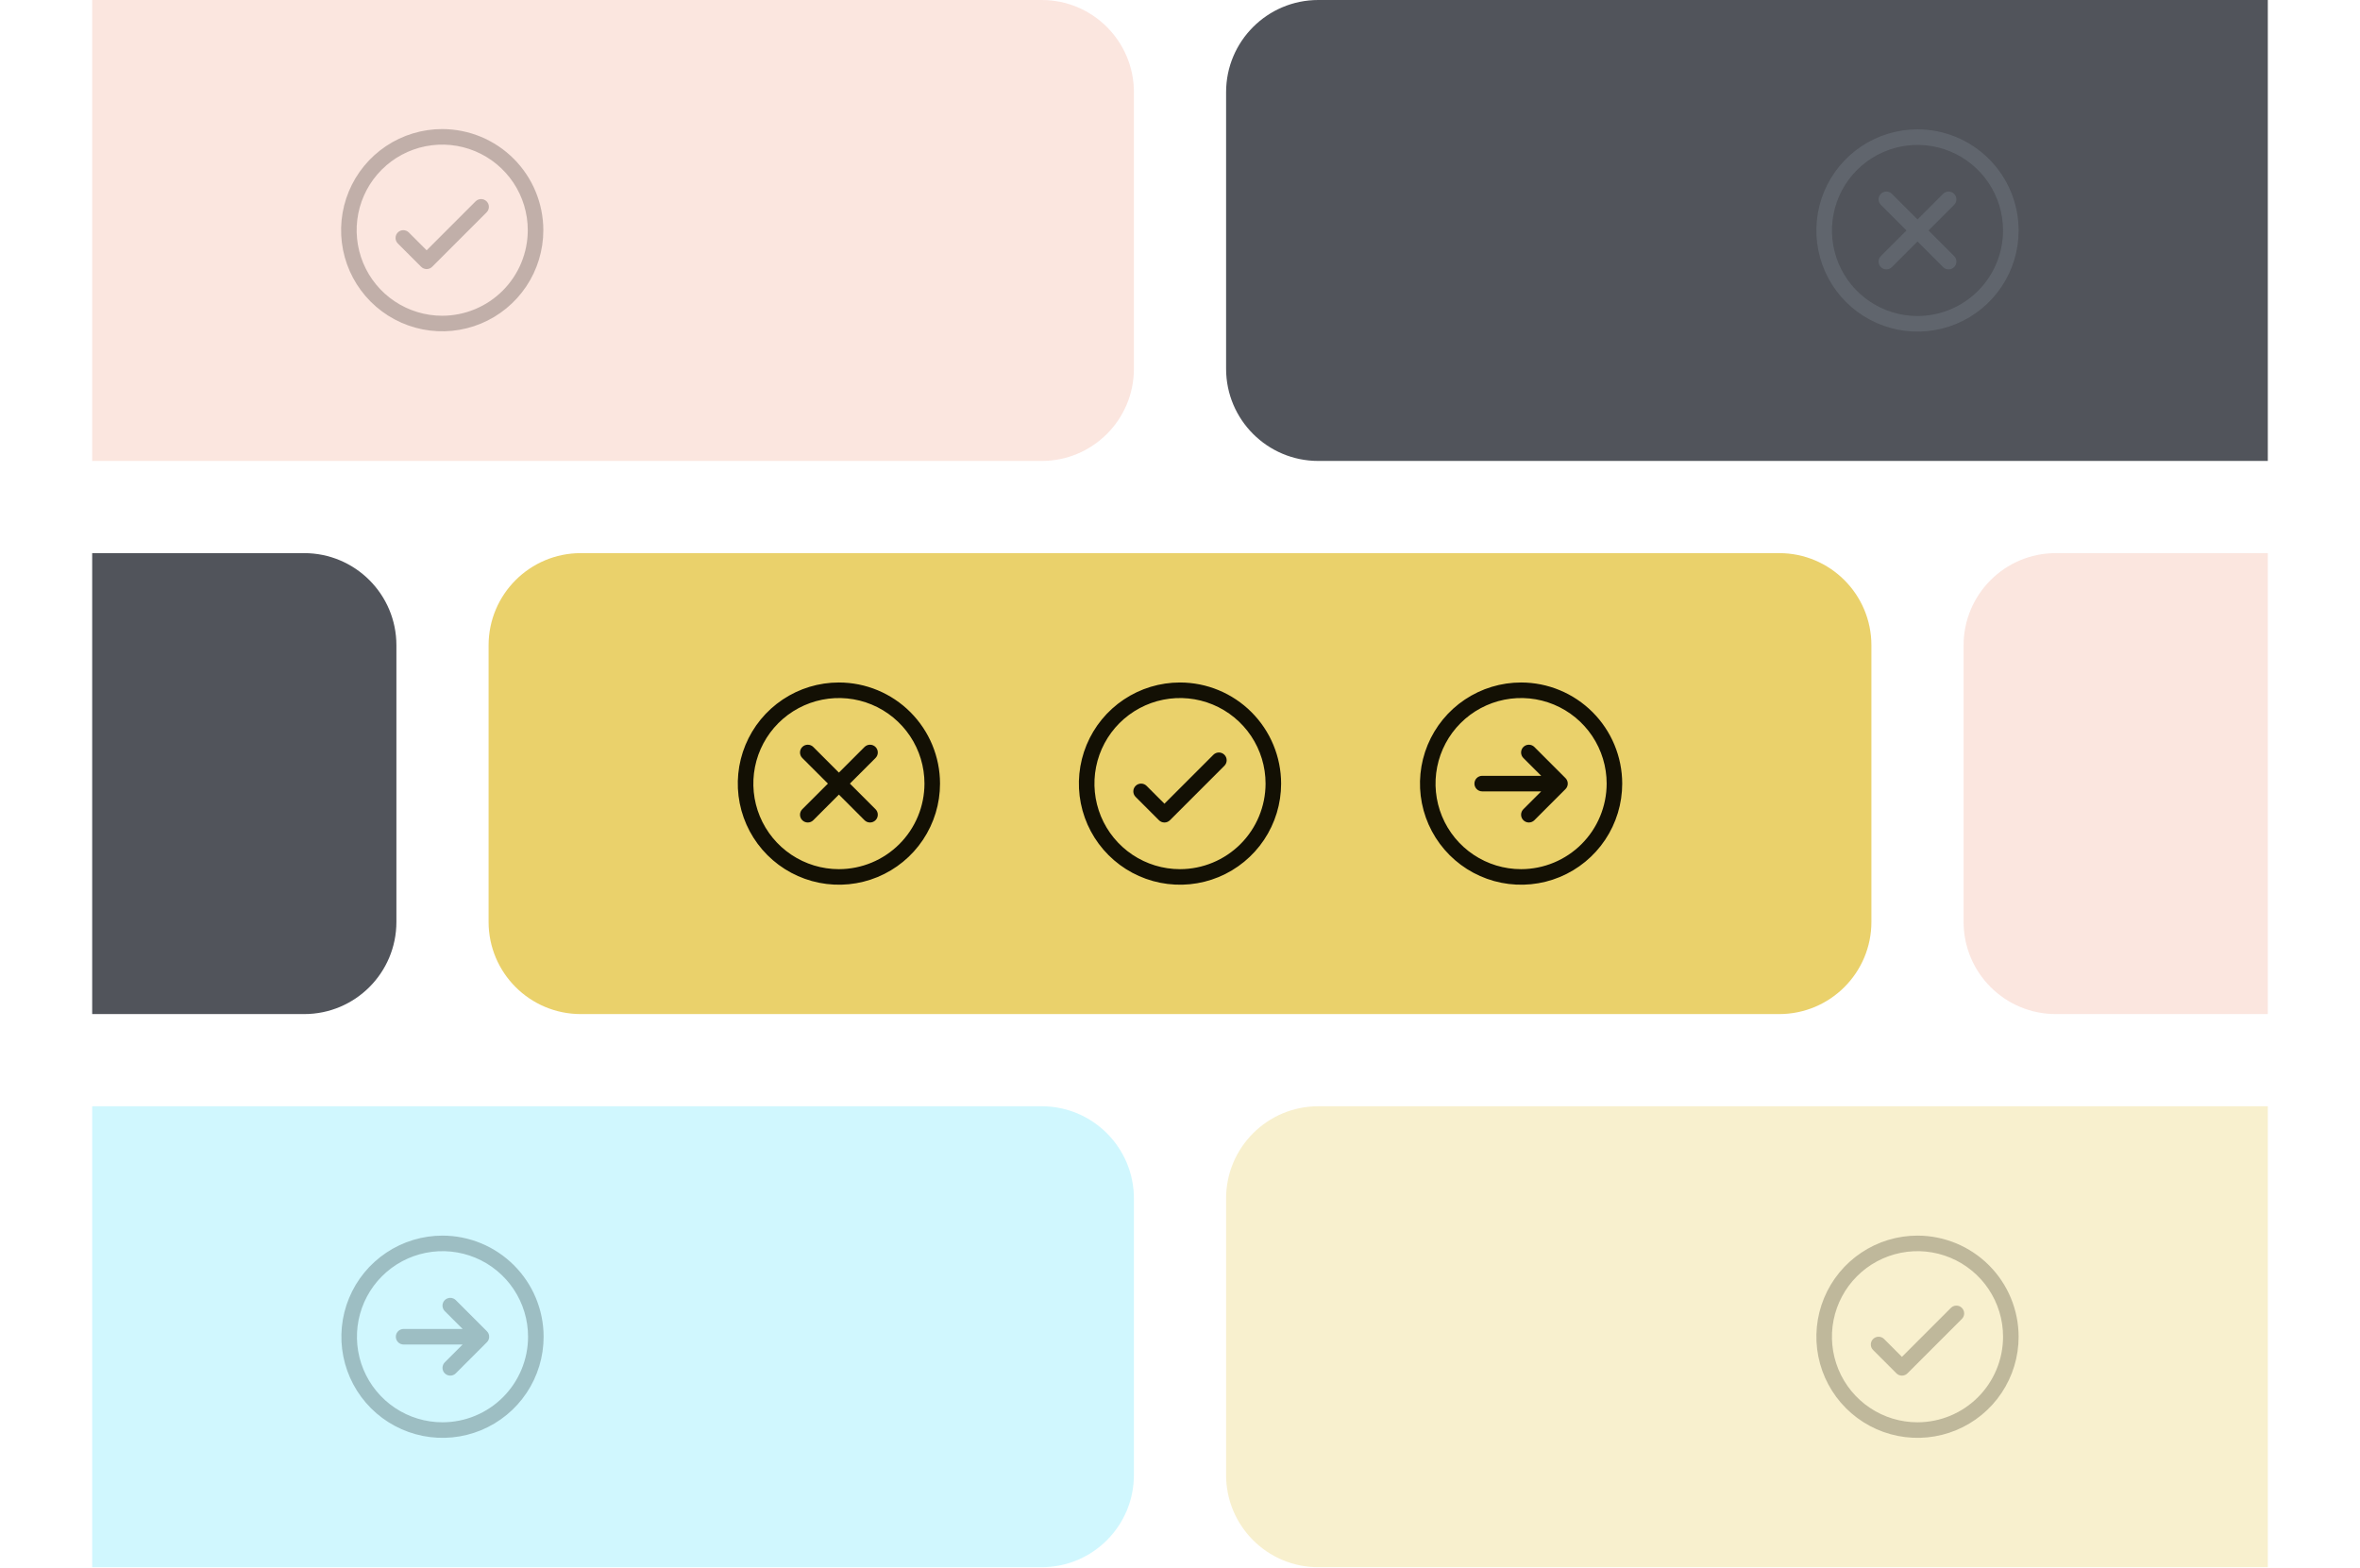
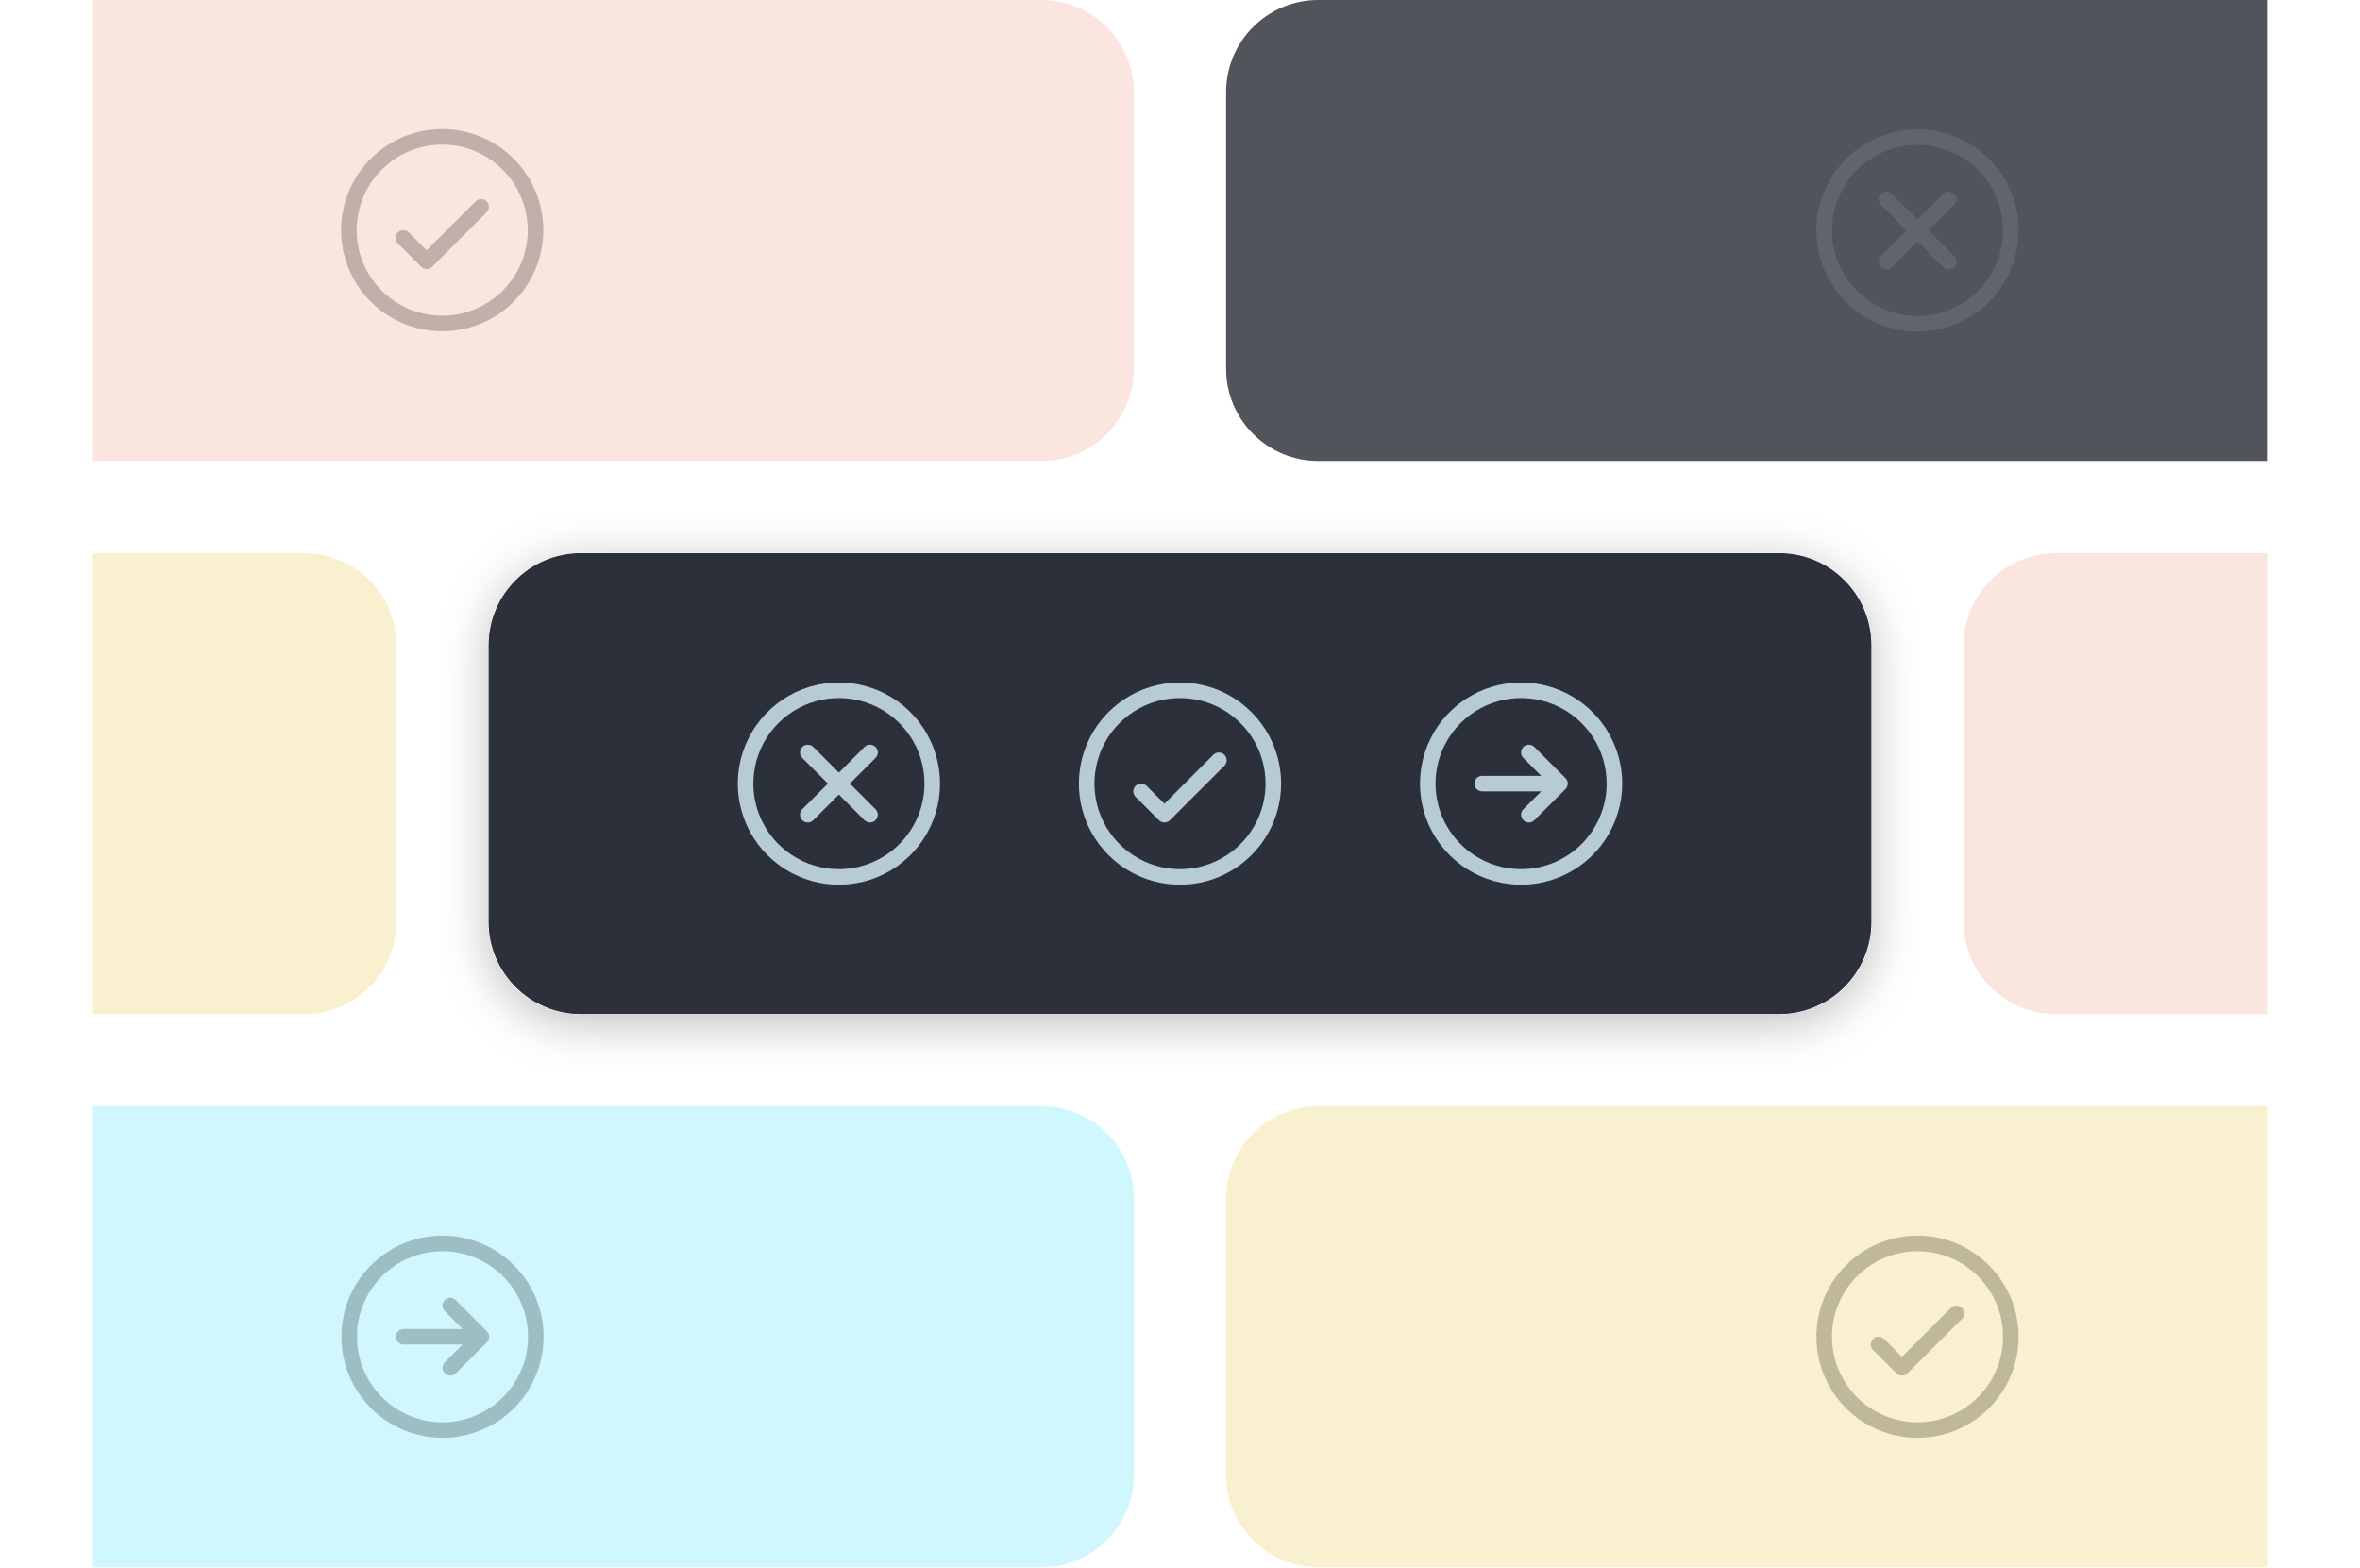
<svg xmlns="http://www.w3.org/2000/svg" width="512" height="340" viewBox="0 0 512 340" fill="none">
  <path opacity="0.33" d="M20 240H226C237.046 240 246 248.954 246 260V320C246 331.046 237.046 340 226 340H20V240Z" fill="#71E8FC" />
  <g opacity="0.25">
    <path d="M96 268.062C91.661 268.062 87.42 269.349 83.812 271.76C80.205 274.17 77.393 277.596 75.732 281.605C74.072 285.613 73.638 290.024 74.484 294.28C75.331 298.535 77.42 302.444 80.488 305.512C83.556 308.58 87.465 310.67 91.72 311.516C95.976 312.362 100.387 311.928 104.395 310.268C108.404 308.607 111.83 305.795 114.24 302.188C116.651 298.58 117.938 294.339 117.938 290C117.931 284.184 115.618 278.607 111.505 274.495C107.393 270.382 101.816 268.069 96 268.062ZM96 308.562C92.329 308.562 88.74 307.474 85.687 305.434C82.635 303.394 80.255 300.495 78.85 297.104C77.445 293.712 77.078 289.979 77.794 286.379C78.51 282.778 80.278 279.47 82.874 276.874C85.47 274.278 88.778 272.51 92.379 271.794C95.979 271.078 99.712 271.446 103.104 272.85C106.495 274.255 109.394 276.635 111.434 279.687C113.474 282.74 114.563 286.329 114.563 290C114.557 294.921 112.599 299.64 109.12 303.12C105.64 306.599 100.921 308.557 96 308.562ZM105.631 288.806C105.788 288.963 105.913 289.149 105.998 289.354C106.083 289.559 106.126 289.778 106.126 290C106.126 290.222 106.083 290.441 105.998 290.646C105.913 290.851 105.788 291.037 105.631 291.194L98.881 297.944C98.565 298.261 98.135 298.438 97.688 298.438C97.24 298.438 96.81 298.261 96.494 297.944C96.177 297.627 95.999 297.198 95.999 296.75C95.999 296.302 96.177 295.873 96.494 295.556L100.364 291.687H87.562C87.115 291.687 86.686 291.51 86.369 291.193C86.053 290.877 85.875 290.448 85.875 290C85.875 289.552 86.053 289.123 86.369 288.807C86.686 288.49 87.115 288.312 87.562 288.312H100.364L96.494 284.444C96.177 284.127 95.999 283.698 95.999 283.25C95.999 282.802 96.177 282.373 96.494 282.056C96.81 281.739 97.24 281.562 97.688 281.562C98.135 281.562 98.565 281.739 98.881 282.056L105.631 288.806Z" fill="#051315" />
  </g>
  <path opacity="0.33" d="M266 260C266 248.954 274.954 240 286 240H492V340H286C274.954 340 266 331.046 266 320V260Z" fill="#EAD16B" />
  <g opacity="0.25">
    <path d="M425.631 283.744C425.788 283.9 425.913 284.086 425.998 284.291C426.083 284.496 426.126 284.716 426.126 284.937C426.126 285.159 426.083 285.379 425.998 285.584C425.913 285.789 425.788 285.975 425.631 286.131L413.819 297.944C413.662 298.101 413.476 298.225 413.271 298.31C413.066 298.395 412.847 298.439 412.625 298.439C412.403 298.439 412.184 298.395 411.979 298.31C411.774 298.225 411.588 298.101 411.431 297.944L406.369 292.881C406.052 292.565 405.874 292.135 405.874 291.687C405.874 291.24 406.052 290.81 406.369 290.494C406.685 290.177 407.115 289.999 407.563 289.999C408.01 289.999 408.44 290.177 408.756 290.494L412.625 294.364L423.244 283.744C423.4 283.587 423.586 283.462 423.791 283.377C423.996 283.292 424.216 283.249 424.438 283.249C424.659 283.249 424.879 283.292 425.084 283.377C425.289 283.462 425.475 283.587 425.631 283.744ZM437.938 290C437.938 294.339 436.651 298.58 434.24 302.188C431.83 305.795 428.404 308.607 424.395 310.268C420.387 311.928 415.976 312.362 411.72 311.516C407.465 310.67 403.556 308.58 400.488 305.512C397.42 302.444 395.33 298.535 394.484 294.28C393.638 290.024 394.072 285.613 395.732 281.605C397.393 277.596 400.205 274.17 403.812 271.76C407.42 269.349 411.661 268.062 416 268.062C421.816 268.069 427.393 270.382 431.505 274.495C435.618 278.607 437.931 284.184 437.938 290ZM434.563 290C434.563 286.329 433.474 282.74 431.434 279.687C429.394 276.635 426.495 274.255 423.104 272.85C419.712 271.446 415.979 271.078 412.379 271.794C408.778 272.51 405.47 274.278 402.874 276.874C400.278 279.47 398.51 282.778 397.794 286.379C397.078 289.979 397.446 293.712 398.85 297.104C400.255 300.495 402.635 303.394 405.687 305.434C408.74 307.474 412.329 308.562 416 308.562C420.921 308.557 425.64 306.599 429.12 303.12C432.599 299.64 434.557 294.921 434.563 290Z" fill="#131004" />
  </g>
  <path opacity="0.8" d="M266 20C266 8.954 274.954 0 286 0H492V100H286C274.954 100 266 91.046 266 80V20Z" fill="#252932" />
-   <path opacity="0.8" d="M20 120H66C77.046 120 86 128.954 86 140V200C86 211.046 77.046 220 66 220H20V120Z" fill="#252932" />
+   <path opacity="0.33" d="M20 120H66C77.046 120 86 128.954 86 140V200C86 211.046 77.046 220 66 220H20V120Z" fill="#EAD16B" />
  <g opacity="0.15">
    <path d="M423.944 44.444L418.386 50L423.944 55.556C424.101 55.713 424.225 55.899 424.31 56.104C424.395 56.309 424.438 56.528 424.438 56.75C424.438 56.972 424.395 57.191 424.31 57.396C424.225 57.601 424.101 57.787 423.944 57.944C423.787 58.101 423.601 58.225 423.396 58.31C423.191 58.395 422.972 58.438 422.75 58.438C422.528 58.438 422.309 58.395 422.104 58.31C421.899 58.225 421.713 58.101 421.556 57.944L416 52.386L410.444 57.944C410.287 58.101 410.101 58.225 409.896 58.31C409.691 58.395 409.472 58.438 409.25 58.438C409.028 58.438 408.809 58.395 408.604 58.31C408.399 58.225 408.213 58.101 408.056 57.944C407.899 57.787 407.775 57.601 407.69 57.396C407.605 57.191 407.562 56.972 407.562 56.75C407.562 56.528 407.605 56.309 407.69 56.104C407.775 55.899 407.899 55.713 408.056 55.556L413.614 50L408.056 44.444C407.739 44.127 407.562 43.698 407.562 43.25C407.562 42.802 407.739 42.373 408.056 42.056C408.373 41.739 408.802 41.562 409.25 41.562C409.698 41.562 410.127 41.739 410.444 42.056L416 47.614L421.556 42.056C421.713 41.899 421.899 41.775 422.104 41.69C422.309 41.605 422.528 41.562 422.75 41.562C422.972 41.562 423.191 41.605 423.396 41.69C423.601 41.775 423.787 41.899 423.944 42.056C424.101 42.213 424.225 42.399 424.31 42.604C424.395 42.809 424.438 43.028 424.438 43.25C424.438 43.472 424.395 43.691 424.31 43.896C424.225 44.101 424.101 44.287 423.944 44.444ZM437.938 50C437.938 54.339 436.651 58.58 434.24 62.188C431.83 65.795 428.404 68.607 424.395 70.268C420.387 71.928 415.976 72.362 411.72 71.516C407.465 70.669 403.556 68.58 400.488 65.512C397.42 62.444 395.33 58.535 394.484 54.28C393.638 50.024 394.072 45.613 395.732 41.605C397.393 37.596 400.205 34.17 403.812 31.76C407.42 29.349 411.661 28.062 416 28.062C421.816 28.069 427.393 30.382 431.505 34.495C435.618 38.607 437.931 44.184 437.938 50ZM434.563 50C434.563 46.329 433.474 42.74 431.434 39.687C429.394 36.635 426.495 34.255 423.104 32.85C419.712 31.445 415.979 31.078 412.379 31.794C408.778 32.51 405.47 34.278 402.874 36.874C400.278 39.47 398.51 42.778 397.794 46.379C397.078 49.979 397.446 53.712 398.85 57.104C400.255 60.495 402.635 63.395 405.687 65.434C408.74 67.474 412.329 68.562 416 68.562C420.921 68.557 425.64 66.599 429.12 63.12C432.599 59.64 434.557 54.921 434.563 50Z" fill="#B7CBD5" />
  </g>
  <path opacity="0.33" d="M426 140C426 128.954 434.954 120 446 120H492V220H446C434.954 220 426 211.046 426 200V140Z" fill="#F3B29F" />
-   <rect x="106" y="120" width="300" height="100" rx="20" fill="#EAD16B" />
-   <path d="M265.631 163.744C265.788 163.9 265.913 164.086 265.998 164.291C266.083 164.496 266.126 164.716 266.126 164.937C266.126 165.159 266.083 165.379 265.998 165.584C265.913 165.789 265.788 165.975 265.631 166.131L253.819 177.944C253.662 178.101 253.476 178.225 253.271 178.31C253.066 178.395 252.847 178.439 252.625 178.439C252.403 178.439 252.184 178.395 251.979 178.31C251.774 178.225 251.588 178.101 251.431 177.944L246.369 172.881C246.052 172.565 245.874 172.135 245.874 171.687C245.874 171.24 246.052 170.81 246.369 170.494C246.685 170.177 247.115 169.999 247.563 169.999C248.01 169.999 248.44 170.177 248.756 170.494L252.625 174.364L263.244 163.744C263.4 163.587 263.586 163.462 263.791 163.377C263.996 163.292 264.216 163.249 264.438 163.249C264.659 163.249 264.879 163.292 265.084 163.377C265.289 163.462 265.475 163.587 265.631 163.744ZM277.938 170C277.938 174.339 276.651 178.58 274.24 182.188C271.83 185.795 268.404 188.607 264.395 190.268C260.387 191.928 255.976 192.362 251.72 191.516C247.465 190.67 243.556 188.58 240.488 185.512C237.42 182.444 235.33 178.535 234.484 174.28C233.638 170.024 234.072 165.613 235.732 161.605C237.393 157.596 240.205 154.17 243.812 151.76C247.42 149.349 251.661 148.062 256 148.062C261.816 148.069 267.393 150.382 271.505 154.495C275.618 158.607 277.931 164.184 277.938 170ZM274.563 170C274.563 166.329 273.474 162.74 271.434 159.687C269.394 156.635 266.495 154.255 263.104 152.85C259.712 151.446 255.979 151.078 252.379 151.794C248.778 152.51 245.47 154.278 242.874 156.874C240.278 159.47 238.51 162.778 237.794 166.379C237.078 169.979 237.446 173.712 238.85 177.104C240.255 180.495 242.635 183.394 245.687 185.434C248.74 187.474 252.329 188.562 256 188.562C260.921 188.557 265.64 186.599 269.12 183.12C272.599 179.64 274.557 174.921 274.563 170Z" fill="#131004" />
-   <path d="M189.944 164.444L184.386 170L189.944 175.556C190.101 175.713 190.225 175.899 190.31 176.104C190.395 176.309 190.438 176.528 190.438 176.75C190.438 176.972 190.395 177.191 190.31 177.396C190.225 177.601 190.101 177.787 189.944 177.944C189.787 178.101 189.601 178.225 189.396 178.31C189.191 178.395 188.972 178.438 188.75 178.438C188.528 178.438 188.309 178.395 188.104 178.31C187.899 178.225 187.713 178.101 187.556 177.944L182 172.386L176.444 177.944C176.287 178.101 176.101 178.225 175.896 178.31C175.691 178.395 175.472 178.438 175.25 178.438C175.028 178.438 174.809 178.395 174.604 178.31C174.399 178.225 174.213 178.101 174.056 177.944C173.899 177.787 173.775 177.601 173.69 177.396C173.605 177.191 173.562 176.972 173.562 176.75C173.562 176.528 173.605 176.309 173.69 176.104C173.775 175.899 173.899 175.713 174.056 175.556L179.614 170L174.056 164.444C173.739 164.127 173.562 163.698 173.562 163.25C173.562 162.802 173.739 162.373 174.056 162.056C174.373 161.739 174.802 161.562 175.25 161.562C175.698 161.562 176.127 161.739 176.444 162.056L182 167.614L187.556 162.056C187.713 161.899 187.899 161.775 188.104 161.69C188.309 161.605 188.528 161.562 188.75 161.562C188.972 161.562 189.191 161.605 189.396 161.69C189.601 161.775 189.787 161.899 189.944 162.056C190.101 162.213 190.225 162.399 190.31 162.604C190.395 162.809 190.438 163.028 190.438 163.25C190.438 163.472 190.395 163.691 190.31 163.896C190.225 164.101 190.101 164.287 189.944 164.444ZM203.938 170C203.938 174.339 202.651 178.58 200.24 182.188C197.83 185.795 194.404 188.607 190.395 190.268C186.387 191.928 181.976 192.362 177.72 191.516C173.465 190.67 169.556 188.58 166.488 185.512C163.42 182.444 161.33 178.535 160.484 174.28C159.638 170.024 160.072 165.613 161.732 161.605C163.393 157.596 166.205 154.17 169.812 151.76C173.42 149.349 177.661 148.062 182 148.062C187.816 148.069 193.393 150.382 197.505 154.495C201.618 158.607 203.931 164.184 203.938 170ZM200.563 170C200.563 166.329 199.474 162.74 197.434 159.687C195.394 156.635 192.495 154.255 189.104 152.85C185.712 151.446 181.979 151.078 178.379 151.794C174.778 152.51 171.47 154.278 168.874 156.874C166.278 159.47 164.51 162.778 163.794 166.379C163.078 169.979 163.446 173.712 164.85 177.104C166.255 180.495 168.635 183.394 171.687 185.434C174.74 187.474 178.329 188.562 182 188.562C186.921 188.557 191.64 186.599 195.12 183.12C198.599 179.64 200.557 174.921 200.563 170Z" fill="#131004" />
-   <path d="M330 148.062C325.661 148.062 321.42 149.349 317.812 151.76C314.205 154.17 311.393 157.596 309.732 161.605C308.072 165.613 307.638 170.024 308.484 174.28C309.33 178.535 311.42 182.444 314.488 185.512C317.556 188.58 321.465 190.67 325.72 191.516C329.976 192.362 334.387 191.928 338.395 190.268C342.404 188.607 345.83 185.795 348.24 182.188C350.651 178.58 351.938 174.339 351.938 170C351.931 164.184 349.618 158.607 345.505 154.495C341.393 150.382 335.816 148.069 330 148.062ZM330 188.562C326.329 188.562 322.74 187.474 319.687 185.434C316.635 183.394 314.255 180.495 312.85 177.104C311.446 173.712 311.078 169.979 311.794 166.379C312.51 162.778 314.278 159.47 316.874 156.874C319.47 154.278 322.778 152.51 326.379 151.794C329.979 151.078 333.712 151.446 337.104 152.85C340.495 154.255 343.394 156.635 345.434 159.687C347.474 162.74 348.563 166.329 348.563 170C348.557 174.921 346.599 179.64 343.12 183.12C339.64 186.599 334.921 188.557 330 188.562ZM339.631 168.806C339.788 168.963 339.913 169.149 339.998 169.354C340.083 169.559 340.126 169.778 340.126 170C340.126 170.222 340.083 170.441 339.998 170.646C339.913 170.851 339.788 171.037 339.631 171.194L332.881 177.944C332.565 178.261 332.135 178.438 331.688 178.438C331.24 178.438 330.81 178.261 330.494 177.944C330.177 177.627 329.999 177.198 329.999 176.75C329.999 176.302 330.177 175.873 330.494 175.556L334.364 171.687H321.563C321.115 171.687 320.686 171.51 320.369 171.193C320.053 170.877 319.875 170.448 319.875 170C319.875 169.552 320.053 169.123 320.369 168.807C320.686 168.49 321.115 168.312 321.563 168.312H334.364L330.494 164.444C330.177 164.127 329.999 163.698 329.999 163.25C329.999 162.802 330.177 162.373 330.494 162.056C330.81 161.739 331.24 161.562 331.688 161.562C332.135 161.562 332.565 161.739 332.881 162.056L339.631 168.806Z" fill="#131004" />
+   <g filter="url(#filter0_d_334_374)">
+     <rect x="106" y="120" width="300" height="100" rx="20" fill="#2B303B" />
+   </g>
+   <path d="M265.631 163.744C265.788 163.9 265.913 164.086 265.998 164.291C266.083 164.496 266.126 164.716 266.126 164.937C266.126 165.159 266.083 165.379 265.998 165.584C265.913 165.789 265.788 165.975 265.631 166.131L253.819 177.944C253.662 178.101 253.476 178.225 253.271 178.31C253.066 178.395 252.847 178.439 252.625 178.439C252.403 178.439 252.184 178.395 251.979 178.31C251.774 178.225 251.588 178.101 251.431 177.944L246.369 172.881C246.052 172.565 245.874 172.135 245.874 171.687C245.874 171.24 246.052 170.81 246.369 170.494C246.685 170.177 247.115 169.999 247.563 169.999C248.01 169.999 248.44 170.177 248.756 170.494L252.625 174.364L263.244 163.744C263.4 163.587 263.586 163.462 263.791 163.377C263.996 163.292 264.216 163.249 264.438 163.249C264.659 163.249 264.879 163.292 265.084 163.377C265.289 163.462 265.475 163.587 265.631 163.744ZM277.938 170C277.938 174.339 276.651 178.58 274.24 182.188C271.83 185.795 268.404 188.607 264.395 190.268C260.387 191.928 255.976 192.362 251.72 191.516C247.465 190.67 243.556 188.58 240.488 185.512C237.42 182.444 235.33 178.535 234.484 174.28C233.638 170.024 234.072 165.613 235.732 161.605C237.393 157.596 240.205 154.17 243.812 151.76C247.42 149.349 251.661 148.062 256 148.062C261.816 148.069 267.393 150.382 271.505 154.495C275.618 158.607 277.931 164.184 277.938 170ZM274.563 170C274.563 166.329 273.474 162.74 271.434 159.687C269.394 156.635 266.495 154.255 263.104 152.85C259.712 151.446 255.979 151.078 252.379 151.794C248.778 152.51 245.47 154.278 242.874 156.874C240.278 159.47 238.51 162.778 237.794 166.379C237.078 169.979 237.446 173.712 238.85 177.104C240.255 180.495 242.635 183.394 245.687 185.434C248.74 187.474 252.329 188.562 256 188.562C260.921 188.557 265.64 186.599 269.12 183.12C272.599 179.64 274.557 174.921 274.563 170Z" fill="#B7CBD5" />
+   <path d="M189.944 164.444L184.386 170L189.944 175.556C190.101 175.713 190.225 175.899 190.31 176.104C190.395 176.309 190.438 176.528 190.438 176.75C190.438 176.972 190.395 177.191 190.31 177.396C190.225 177.601 190.101 177.787 189.944 177.944C189.787 178.101 189.601 178.225 189.396 178.31C189.191 178.395 188.972 178.438 188.75 178.438C188.528 178.438 188.309 178.395 188.104 178.31C187.899 178.225 187.713 178.101 187.556 177.944L182 172.386L176.444 177.944C176.287 178.101 176.101 178.225 175.896 178.31C175.691 178.395 175.472 178.438 175.25 178.438C175.028 178.438 174.809 178.395 174.604 178.31C174.399 178.225 174.213 178.101 174.056 177.944C173.899 177.787 173.775 177.601 173.69 177.396C173.605 177.191 173.562 176.972 173.562 176.75C173.562 176.528 173.605 176.309 173.69 176.104C173.775 175.899 173.899 175.713 174.056 175.556L179.614 170L174.056 164.444C173.739 164.127 173.562 163.698 173.562 163.25C173.562 162.802 173.739 162.373 174.056 162.056C174.373 161.739 174.802 161.562 175.25 161.562C175.698 161.562 176.127 161.739 176.444 162.056L182 167.614L187.556 162.056C187.713 161.899 187.899 161.775 188.104 161.69C188.309 161.605 188.528 161.562 188.75 161.562C188.972 161.562 189.191 161.605 189.396 161.69C189.601 161.775 189.787 161.899 189.944 162.056C190.101 162.213 190.225 162.399 190.31 162.604C190.395 162.809 190.438 163.028 190.438 163.25C190.438 163.472 190.395 163.691 190.31 163.896C190.225 164.101 190.101 164.287 189.944 164.444ZM203.938 170C203.938 174.339 202.651 178.58 200.24 182.188C197.83 185.795 194.404 188.607 190.395 190.268C186.387 191.928 181.976 192.362 177.72 191.516C173.465 190.67 169.556 188.58 166.488 185.512C163.42 182.444 161.33 178.535 160.484 174.28C159.638 170.024 160.072 165.613 161.732 161.605C163.393 157.596 166.205 154.17 169.812 151.76C173.42 149.349 177.661 148.062 182 148.062C187.816 148.069 193.393 150.382 197.505 154.495C201.618 158.607 203.931 164.184 203.938 170ZM200.563 170C200.563 166.329 199.474 162.74 197.434 159.687C195.394 156.635 192.495 154.255 189.104 152.85C185.712 151.446 181.979 151.078 178.379 151.794C174.778 152.51 171.47 154.278 168.874 156.874C166.278 159.47 164.51 162.778 163.794 166.379C163.078 169.979 163.446 173.712 164.85 177.104C166.255 180.495 168.635 183.394 171.687 185.434C174.74 187.474 178.329 188.562 182 188.562C186.921 188.557 191.64 186.599 195.12 183.12C198.599 179.64 200.557 174.921 200.563 170Z" fill="#B7CBD5" />
+   <path d="M330 148.062C325.661 148.062 321.42 149.349 317.812 151.76C314.205 154.17 311.393 157.596 309.732 161.605C308.072 165.613 307.638 170.024 308.484 174.28C309.33 178.535 311.42 182.444 314.488 185.512C317.556 188.58 321.465 190.67 325.72 191.516C329.976 192.362 334.387 191.928 338.395 190.268C342.404 188.607 345.83 185.795 348.24 182.188C350.651 178.58 351.938 174.339 351.938 170C351.931 164.184 349.618 158.607 345.505 154.495C341.393 150.382 335.816 148.069 330 148.062ZM330 188.562C326.329 188.562 322.74 187.474 319.687 185.434C316.635 183.394 314.255 180.495 312.85 177.104C311.446 173.712 311.078 169.979 311.794 166.379C312.51 162.778 314.278 159.47 316.874 156.874C319.47 154.278 322.778 152.51 326.379 151.794C329.979 151.078 333.712 151.446 337.104 152.85C340.495 154.255 343.394 156.635 345.434 159.687C347.474 162.74 348.563 166.329 348.563 170C348.557 174.921 346.599 179.64 343.12 183.12C339.64 186.599 334.921 188.557 330 188.562ZM339.631 168.806C339.788 168.963 339.913 169.149 339.998 169.354C340.083 169.559 340.126 169.778 340.126 170C340.126 170.222 340.083 170.441 339.998 170.646C339.913 170.851 339.788 171.037 339.631 171.194L332.881 177.944C332.565 178.261 332.135 178.438 331.688 178.438C331.24 178.438 330.81 178.261 330.494 177.944C330.177 177.627 329.999 177.198 329.999 176.75C329.999 176.302 330.177 175.873 330.494 175.556L334.364 171.687H321.563C321.115 171.687 320.686 171.51 320.369 171.193C320.053 170.877 319.875 170.448 319.875 170C319.875 169.552 320.053 169.123 320.369 168.807C320.686 168.49 321.115 168.312 321.563 168.312H334.364L330.494 164.444C330.177 164.127 329.999 163.698 329.999 163.25C329.999 162.802 330.177 162.373 330.494 162.056C330.81 161.739 331.24 161.562 331.688 161.562C332.135 161.562 332.565 161.739 332.881 162.056L339.631 168.806Z" fill="#B7CBD5" />
  <path opacity="0.33" d="M20 0H226C237.046 0 246 8.954 246 20V80C246 91.046 237.046 100 226 100H20V0Z" fill="#F3B29F" />
  <path opacity="0.25" d="M105.569 43.681C105.726 43.838 105.85 44.024 105.935 44.229C106.02 44.434 106.064 44.653 106.064 44.875C106.064 45.097 106.02 45.316 105.935 45.521C105.85 45.726 105.726 45.912 105.569 46.069L93.756 57.881C93.6 58.038 93.414 58.163 93.209 58.248C93.004 58.333 92.784 58.376 92.562 58.376C92.341 58.376 92.121 58.333 91.916 58.248C91.711 58.163 91.525 58.038 91.369 57.881L86.306 52.819C85.99 52.502 85.812 52.073 85.812 51.625C85.812 51.177 85.99 50.748 86.306 50.431C86.623 50.114 87.052 49.937 87.5 49.937C87.948 49.937 88.377 50.114 88.694 50.431L92.562 54.302L103.181 43.681C103.338 43.524 103.524 43.4 103.729 43.315C103.934 43.23 104.153 43.186 104.375 43.186C104.597 43.186 104.816 43.23 105.021 43.315C105.226 43.4 105.412 43.524 105.569 43.681ZM117.875 49.938C117.875 54.276 116.588 58.518 114.178 62.125C111.767 65.733 108.341 68.545 104.333 70.205C100.324 71.865 95.913 72.3 91.658 71.454C87.402 70.607 83.493 68.518 80.425 65.45C77.357 62.382 75.268 58.473 74.421 54.217C73.575 49.962 74.01 45.551 75.67 41.542C77.33 37.534 80.142 34.108 83.75 31.697C87.357 29.287 91.599 28 95.938 28C101.754 28.006 107.33 30.319 111.443 34.432C115.556 38.545 117.869 44.121 117.875 49.938ZM114.5 49.938C114.5 46.266 113.411 42.677 111.372 39.625C109.332 36.572 106.433 34.193 103.041 32.788C99.649 31.383 95.917 31.015 92.316 31.732C88.715 32.448 85.408 34.216 82.812 36.812C80.216 39.408 78.448 42.715 77.732 46.316C77.015 49.917 77.383 53.649 78.788 57.041C80.193 60.433 82.572 63.332 85.625 65.372C88.677 67.411 92.266 68.5 95.938 68.5C100.859 68.494 105.577 66.537 109.057 63.057C112.537 59.577 114.494 54.859 114.5 49.938Z" fill="#140C09" />
+   <defs>
+     <filter id="filter0_d_334_374" x="96" y="112" width="320" height="120" filterUnits="userSpaceOnUse" color-interpolation-filters="sRGB">
+       <feFlood flood-opacity="0" result="BackgroundImageFix" />
+       <feColorMatrix in="SourceAlpha" type="matrix" values="0 0 0 0 0 0 0 0 0 0 0 0 0 0 0 0 0 0 127 0" result="hardAlpha" />
+       <feOffset dy="2" />
+       <feGaussianBlur stdDeviation="5" />
+       <feComposite in2="hardAlpha" operator="out" />
+       <feColorMatrix type="matrix" values="0 0 0 0 0 0 0 0 0 0 0 0 0 0 0 0 0 0 0.25 0" />
+       <feBlend mode="normal" in2="BackgroundImageFix" result="effect1_dropShadow_334_374" />
+       <feBlend mode="normal" in="SourceGraphic" in2="effect1_dropShadow_334_374" result="shape" />
+     </filter>
+   </defs>
</svg>
